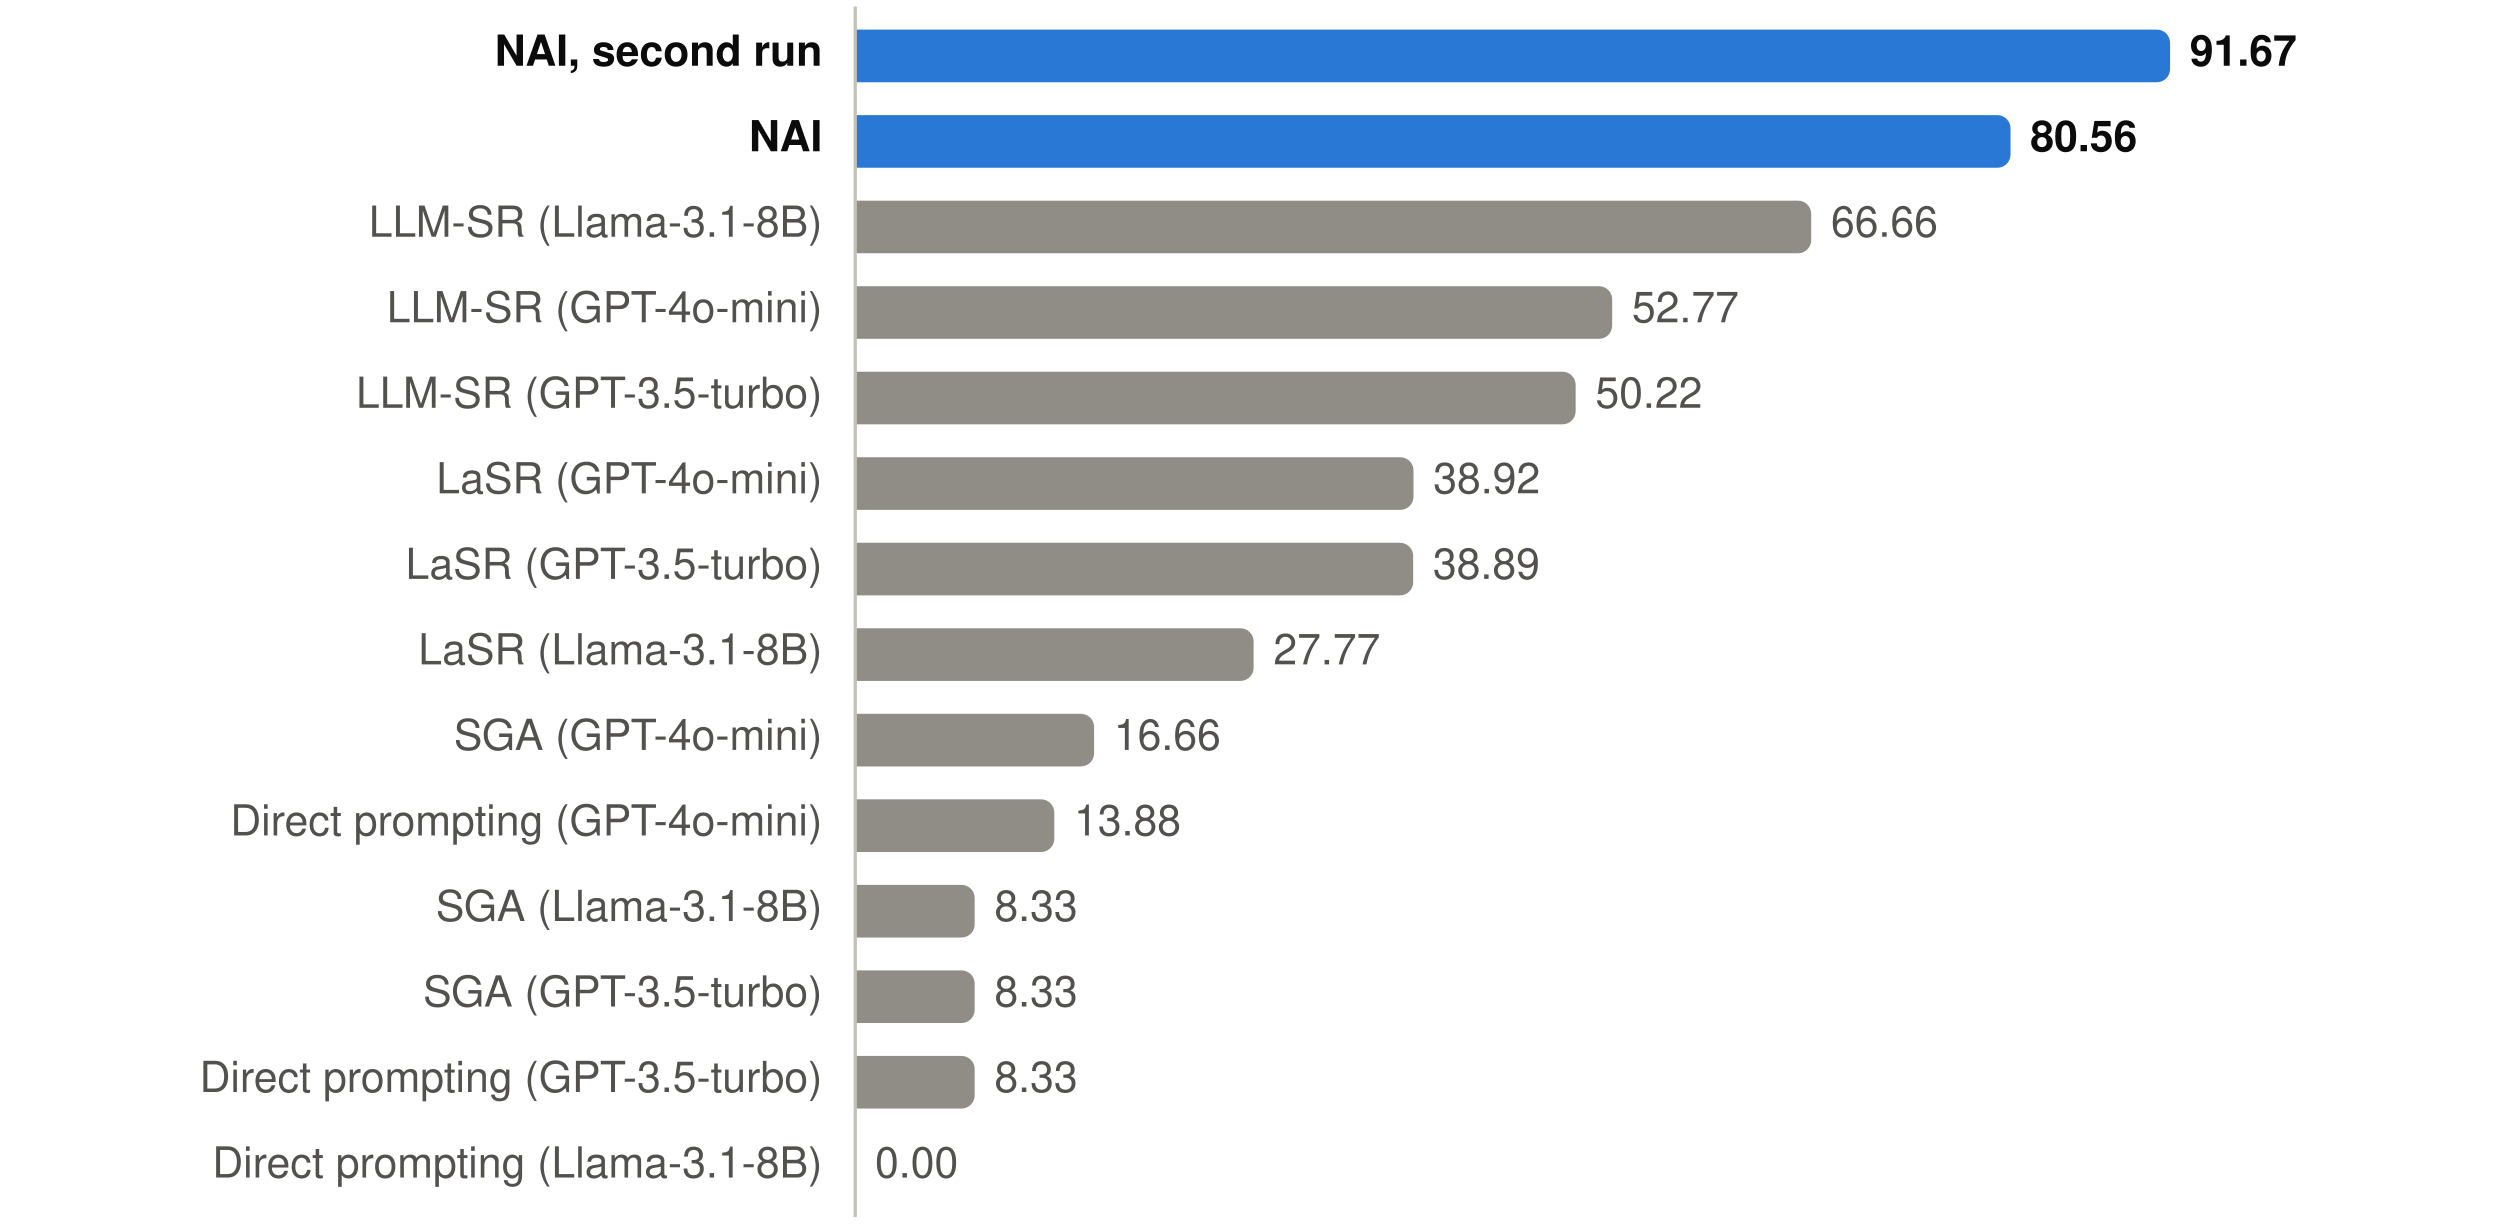
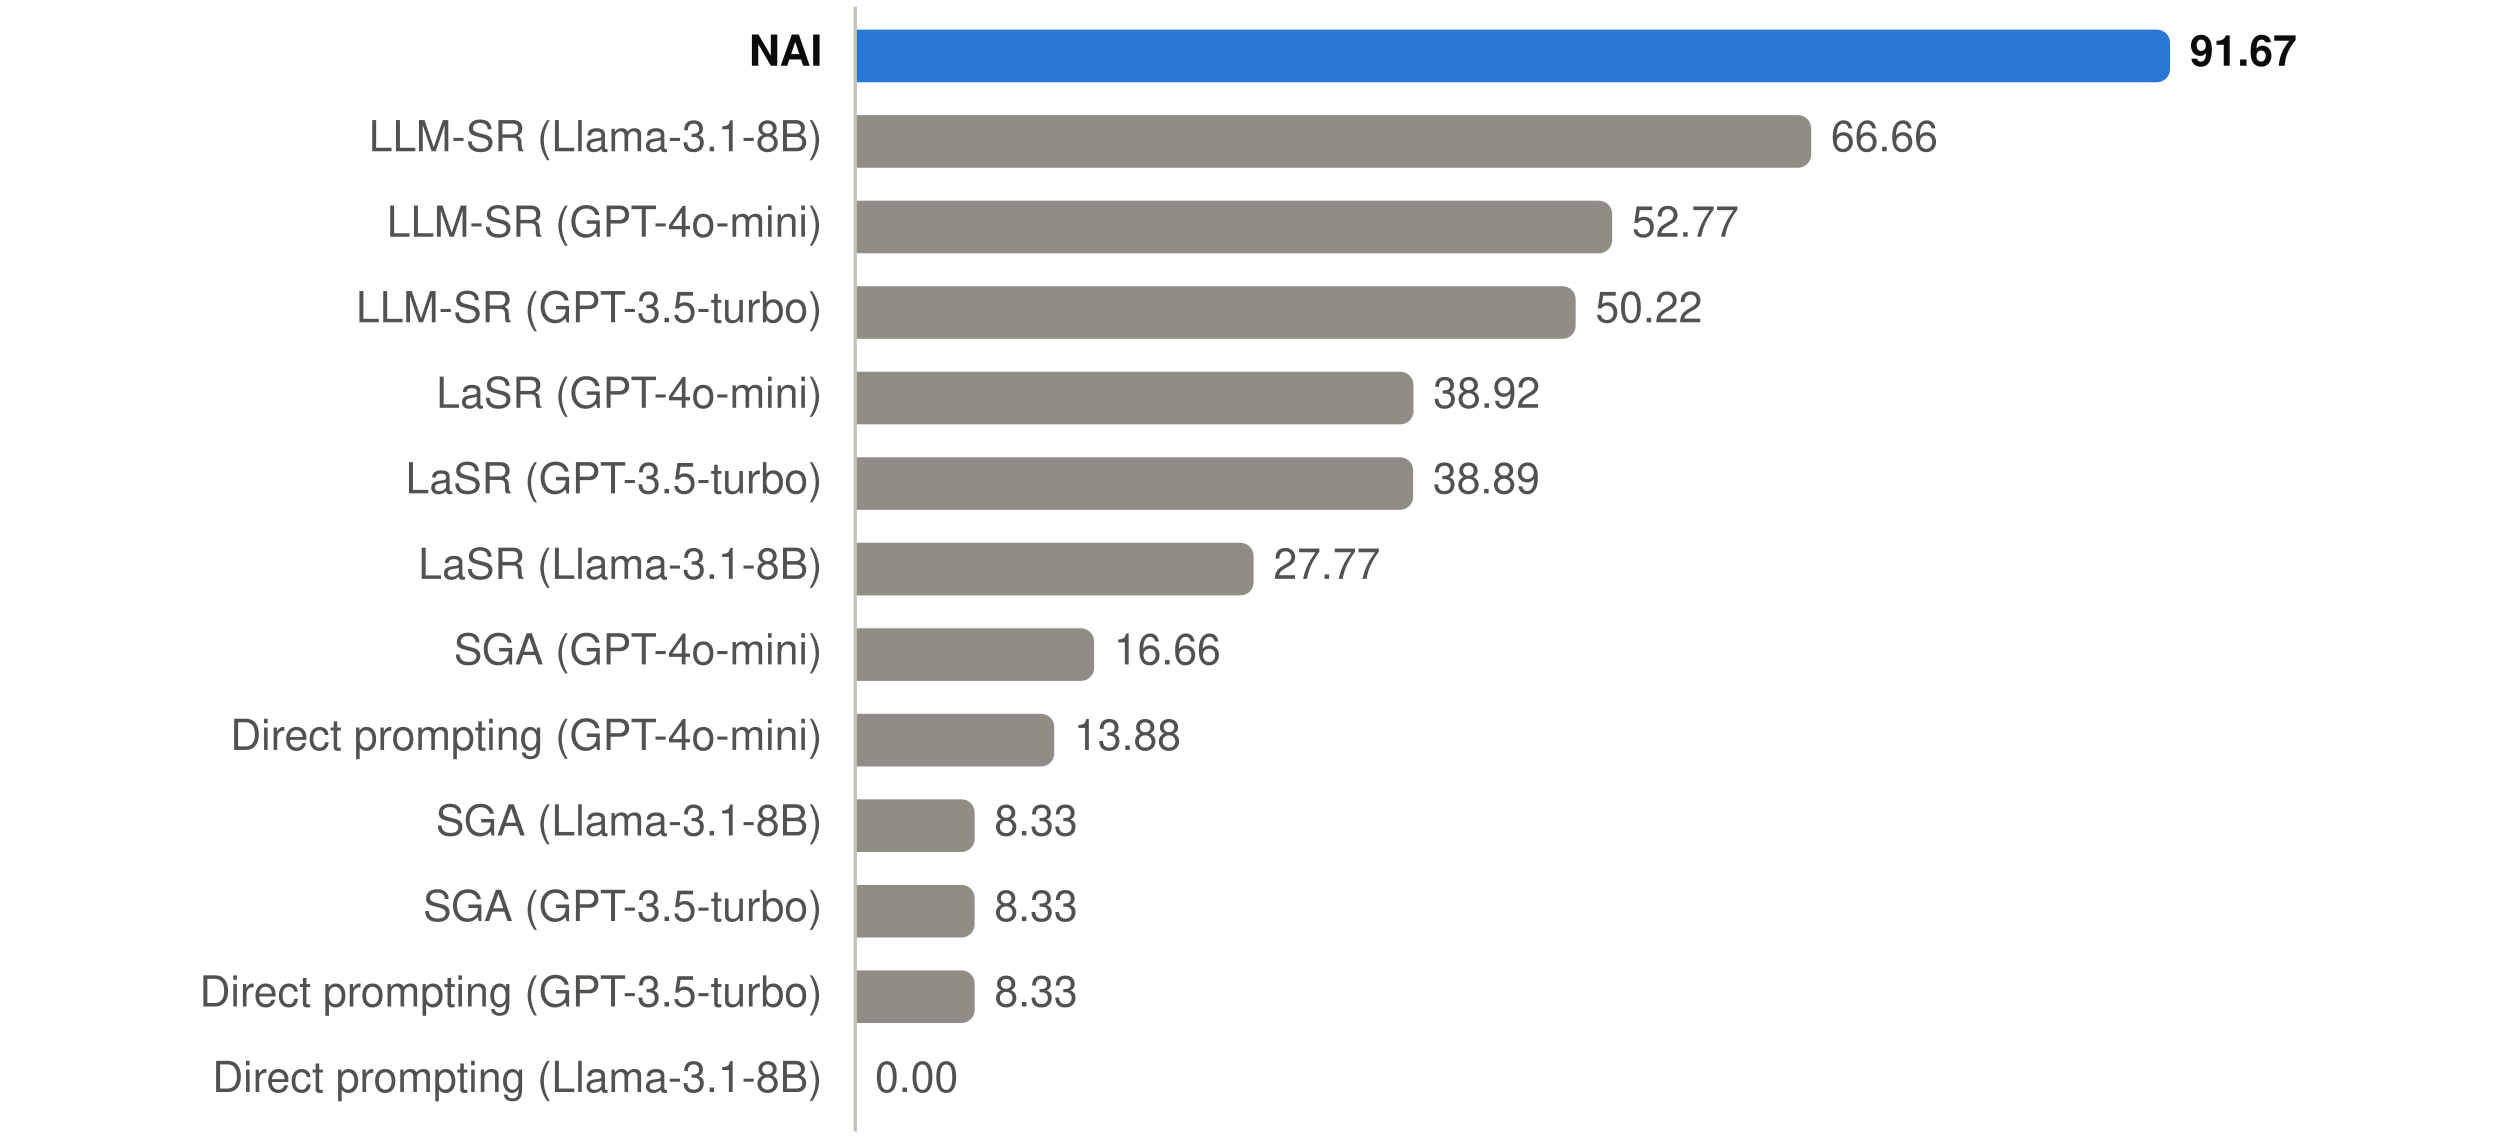
- <svg xmlns="http://www.w3.org/2000/svg" width="760" height="372" viewBox="0 0 760 372" role="img" aria-labelledby="t d">
+ <svg xmlns="http://www.w3.org/2000/svg" width="760" height="346" viewBox="0 0 760 346" role="img" aria-labelledby="t d">
  <g font-family="system-ui, -apple-system, 'Segoe UI', Helvetica, Arial, sans-serif" font-size="13">
-     <text x="250" y="17.0" fill="#0b0b0b" text-anchor="end" dominant-baseline="central" font-weight="700">NAI, second run</text>
+     <text x="250" y="17.0" fill="#0b0b0b" text-anchor="end" dominant-baseline="central" font-weight="700">NAI</text>
    <path d="M260.0 9.0 H655.7 a4 4 0 0 1 4 4 V21.0 a4 4 0 0 1 -4 4 H260.0 Z" fill="#2a78d6" />
    <text x="665.7" y="17.0" fill="#0b0b0b" dominant-baseline="central" font-weight="700">91.67</text>
-     <text x="250" y="43.0" fill="#0b0b0b" text-anchor="end" dominant-baseline="central" font-weight="700">NAI</text>
-     <path d="M260.0 35.0 H607.2 a4 4 0 0 1 4 4 V47.0 a4 4 0 0 1 -4 4 H260.0 Z" fill="#2a78d6" />
-     <text x="617.2" y="43.0" fill="#0b0b0b" dominant-baseline="central" font-weight="700">80.56</text>
-     <text x="250" y="69.0" fill="#52514e" text-anchor="end" dominant-baseline="central">LLM-SR (Llama-3.1-8B)</text>
-     <path d="M260.0 61.0 H546.6 a4 4 0 0 1 4 4 V73.0 a4 4 0 0 1 -4 4 H260.0 Z" fill="#8f8d86" />
-     <text x="556.6" y="69.0" fill="#52514e" dominant-baseline="central">66.66</text>
-     <text x="250" y="95.0" fill="#52514e" text-anchor="end" dominant-baseline="central">LLM-SR (GPT-4o-mini)</text>
-     <path d="M260.0 87.0 H486.1 a4 4 0 0 1 4 4 V99.0 a4 4 0 0 1 -4 4 H260.0 Z" fill="#8f8d86" />
-     <text x="496.1" y="95.0" fill="#52514e" dominant-baseline="central">52.77</text>
-     <text x="250" y="121.0" fill="#52514e" text-anchor="end" dominant-baseline="central">LLM-SR (GPT-3.5-turbo)</text>
-     <path d="M260.0 113.0 H475.0 a4 4 0 0 1 4 4 V125.0 a4 4 0 0 1 -4 4 H260.0 Z" fill="#8f8d86" />
-     <text x="485.0" y="121.0" fill="#52514e" dominant-baseline="central">50.22</text>
-     <text x="250" y="147.0" fill="#52514e" text-anchor="end" dominant-baseline="central">LaSR (GPT-4o-mini)</text>
-     <path d="M260.0 139.0 H425.7 a4 4 0 0 1 4 4 V151.0 a4 4 0 0 1 -4 4 H260.0 Z" fill="#8f8d86" />
-     <text x="435.7" y="147.0" fill="#52514e" dominant-baseline="central">38.92</text>
-     <text x="250" y="173.0" fill="#52514e" text-anchor="end" dominant-baseline="central">LaSR (GPT-3.5-turbo)</text>
-     <path d="M260.0 165.0 H425.6 a4 4 0 0 1 4 4 V177.0 a4 4 0 0 1 -4 4 H260.0 Z" fill="#8f8d86" />
-     <text x="435.6" y="173.0" fill="#52514e" dominant-baseline="central">38.89</text>
-     <text x="250" y="199.0" fill="#52514e" text-anchor="end" dominant-baseline="central">LaSR (Llama-3.1-8B)</text>
-     <path d="M260.0 191.0 H377.1 a4 4 0 0 1 4 4 V203.0 a4 4 0 0 1 -4 4 H260.0 Z" fill="#8f8d86" />
-     <text x="387.1" y="199.0" fill="#52514e" dominant-baseline="central">27.77</text>
-     <text x="250" y="225.0" fill="#52514e" text-anchor="end" dominant-baseline="central">SGA (GPT-4o-mini)</text>
-     <path d="M260.0 217.0 H328.6 a4 4 0 0 1 4 4 V229.0 a4 4 0 0 1 -4 4 H260.0 Z" fill="#8f8d86" />
-     <text x="338.6" y="225.0" fill="#52514e" dominant-baseline="central">16.66</text>
-     <text x="250" y="251.0" fill="#52514e" text-anchor="end" dominant-baseline="central">Direct prompting (GPT-4o-mini)</text>
-     <path d="M260.0 243.0 H316.5 a4 4 0 0 1 4 4 V255.0 a4 4 0 0 1 -4 4 H260.0 Z" fill="#8f8d86" />
-     <text x="326.5" y="251.0" fill="#52514e" dominant-baseline="central">13.88</text>
-     <text x="250" y="277.0" fill="#52514e" text-anchor="end" dominant-baseline="central">SGA (Llama-3.1-8B)</text>
+     <text x="250" y="43.0" fill="#52514e" text-anchor="end" dominant-baseline="central">LLM-SR (Llama-3.1-8B)</text>
+     <path d="M260.0 35.0 H546.6 a4 4 0 0 1 4 4 V47.0 a4 4 0 0 1 -4 4 H260.0 Z" fill="#8f8d86" />
+     <text x="556.6" y="43.0" fill="#52514e" dominant-baseline="central">66.66</text>
+     <text x="250" y="69.0" fill="#52514e" text-anchor="end" dominant-baseline="central">LLM-SR (GPT-4o-mini)</text>
+     <path d="M260.0 61.0 H486.1 a4 4 0 0 1 4 4 V73.0 a4 4 0 0 1 -4 4 H260.0 Z" fill="#8f8d86" />
+     <text x="496.1" y="69.0" fill="#52514e" dominant-baseline="central">52.77</text>
+     <text x="250" y="95.0" fill="#52514e" text-anchor="end" dominant-baseline="central">LLM-SR (GPT-3.5-turbo)</text>
+     <path d="M260.0 87.0 H475.0 a4 4 0 0 1 4 4 V99.0 a4 4 0 0 1 -4 4 H260.0 Z" fill="#8f8d86" />
+     <text x="485.0" y="95.0" fill="#52514e" dominant-baseline="central">50.22</text>
+     <text x="250" y="121.0" fill="#52514e" text-anchor="end" dominant-baseline="central">LaSR (GPT-4o-mini)</text>
+     <path d="M260.0 113.0 H425.7 a4 4 0 0 1 4 4 V125.0 a4 4 0 0 1 -4 4 H260.0 Z" fill="#8f8d86" />
+     <text x="435.7" y="121.0" fill="#52514e" dominant-baseline="central">38.92</text>
+     <text x="250" y="147.0" fill="#52514e" text-anchor="end" dominant-baseline="central">LaSR (GPT-3.5-turbo)</text>
+     <path d="M260.0 139.0 H425.6 a4 4 0 0 1 4 4 V151.0 a4 4 0 0 1 -4 4 H260.0 Z" fill="#8f8d86" />
+     <text x="435.6" y="147.0" fill="#52514e" dominant-baseline="central">38.89</text>
+     <text x="250" y="173.0" fill="#52514e" text-anchor="end" dominant-baseline="central">LaSR (Llama-3.1-8B)</text>
+     <path d="M260.0 165.0 H377.1 a4 4 0 0 1 4 4 V177.0 a4 4 0 0 1 -4 4 H260.0 Z" fill="#8f8d86" />
+     <text x="387.1" y="173.0" fill="#52514e" dominant-baseline="central">27.77</text>
+     <text x="250" y="199.0" fill="#52514e" text-anchor="end" dominant-baseline="central">SGA (GPT-4o-mini)</text>
+     <path d="M260.0 191.0 H328.6 a4 4 0 0 1 4 4 V203.0 a4 4 0 0 1 -4 4 H260.0 Z" fill="#8f8d86" />
+     <text x="338.6" y="199.0" fill="#52514e" dominant-baseline="central">16.66</text>
+     <text x="250" y="225.0" fill="#52514e" text-anchor="end" dominant-baseline="central">Direct prompting (GPT-4o-mini)</text>
+     <path d="M260.0 217.0 H316.5 a4 4 0 0 1 4 4 V229.0 a4 4 0 0 1 -4 4 H260.0 Z" fill="#8f8d86" />
+     <text x="326.5" y="225.0" fill="#52514e" dominant-baseline="central">13.88</text>
+     <text x="250" y="251.0" fill="#52514e" text-anchor="end" dominant-baseline="central">SGA (Llama-3.1-8B)</text>
+     <path d="M260.0 243.0 H292.3 a4 4 0 0 1 4 4 V255.0 a4 4 0 0 1 -4 4 H260.0 Z" fill="#8f8d86" />
+     <text x="302.3" y="251.0" fill="#52514e" dominant-baseline="central">8.33</text>
+     <text x="250" y="277.0" fill="#52514e" text-anchor="end" dominant-baseline="central">SGA (GPT-3.5-turbo)</text>
    <path d="M260.0 269.0 H292.3 a4 4 0 0 1 4 4 V281.0 a4 4 0 0 1 -4 4 H260.0 Z" fill="#8f8d86" />
    <text x="302.3" y="277.0" fill="#52514e" dominant-baseline="central">8.33</text>
-     <text x="250" y="303.0" fill="#52514e" text-anchor="end" dominant-baseline="central">SGA (GPT-3.5-turbo)</text>
+     <text x="250" y="303.0" fill="#52514e" text-anchor="end" dominant-baseline="central">Direct prompting (GPT-3.5-turbo)</text>
    <path d="M260.0 295.0 H292.3 a4 4 0 0 1 4 4 V307.0 a4 4 0 0 1 -4 4 H260.0 Z" fill="#8f8d86" />
    <text x="302.3" y="303.0" fill="#52514e" dominant-baseline="central">8.33</text>
-     <text x="250" y="329.0" fill="#52514e" text-anchor="end" dominant-baseline="central">Direct prompting (GPT-3.5-turbo)</text>
-     <path d="M260.0 321.0 H292.3 a4 4 0 0 1 4 4 V333.0 a4 4 0 0 1 -4 4 H260.0 Z" fill="#8f8d86" />
-     <text x="302.3" y="329.0" fill="#52514e" dominant-baseline="central">8.33</text>
-     <text x="250" y="355.0" fill="#52514e" text-anchor="end" dominant-baseline="central">Direct prompting (Llama-3.1-8B)</text>
-     <text x="266.0" y="355.0" fill="#52514e" dominant-baseline="central">0.00</text>
-     <line x1="260" y1="2" x2="260" y2="370" stroke="#c3c2b7" stroke-width="1" />
+     <text x="250" y="329.0" fill="#52514e" text-anchor="end" dominant-baseline="central">Direct prompting (Llama-3.1-8B)</text>
+     <text x="266.0" y="329.0" fill="#52514e" dominant-baseline="central">0.00</text>
+     <line x1="260" y1="2" x2="260" y2="344" stroke="#c3c2b7" stroke-width="1" />
  </g>
</svg>
